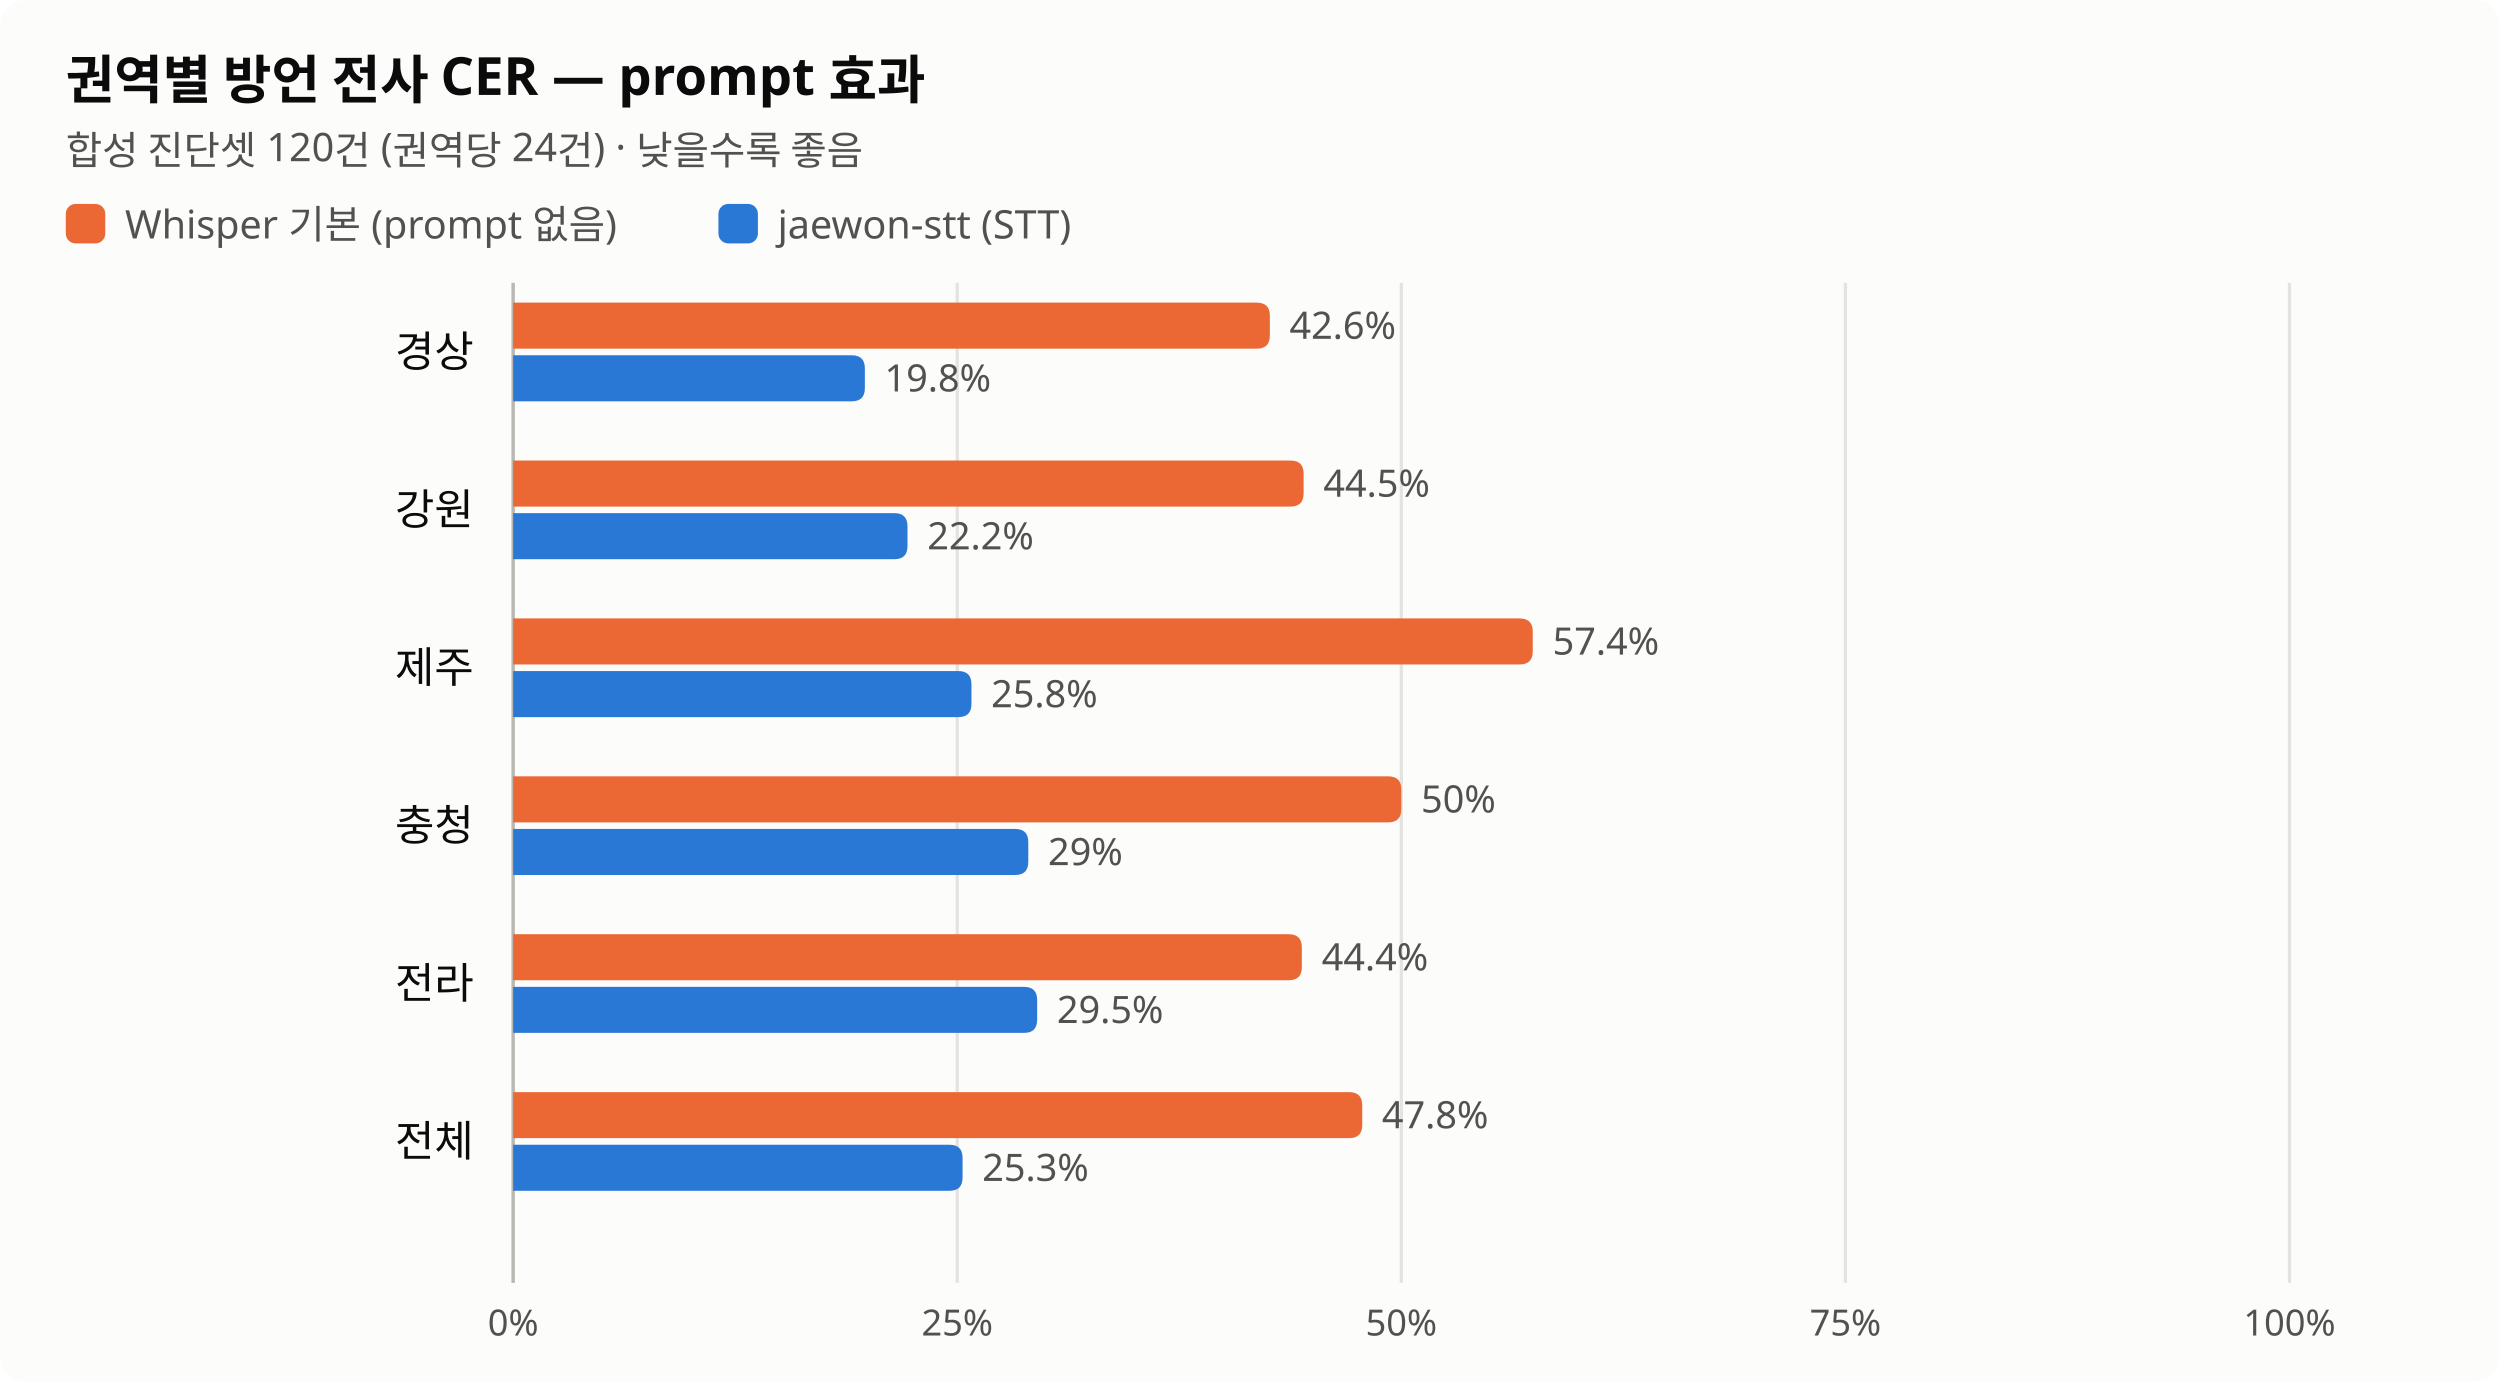
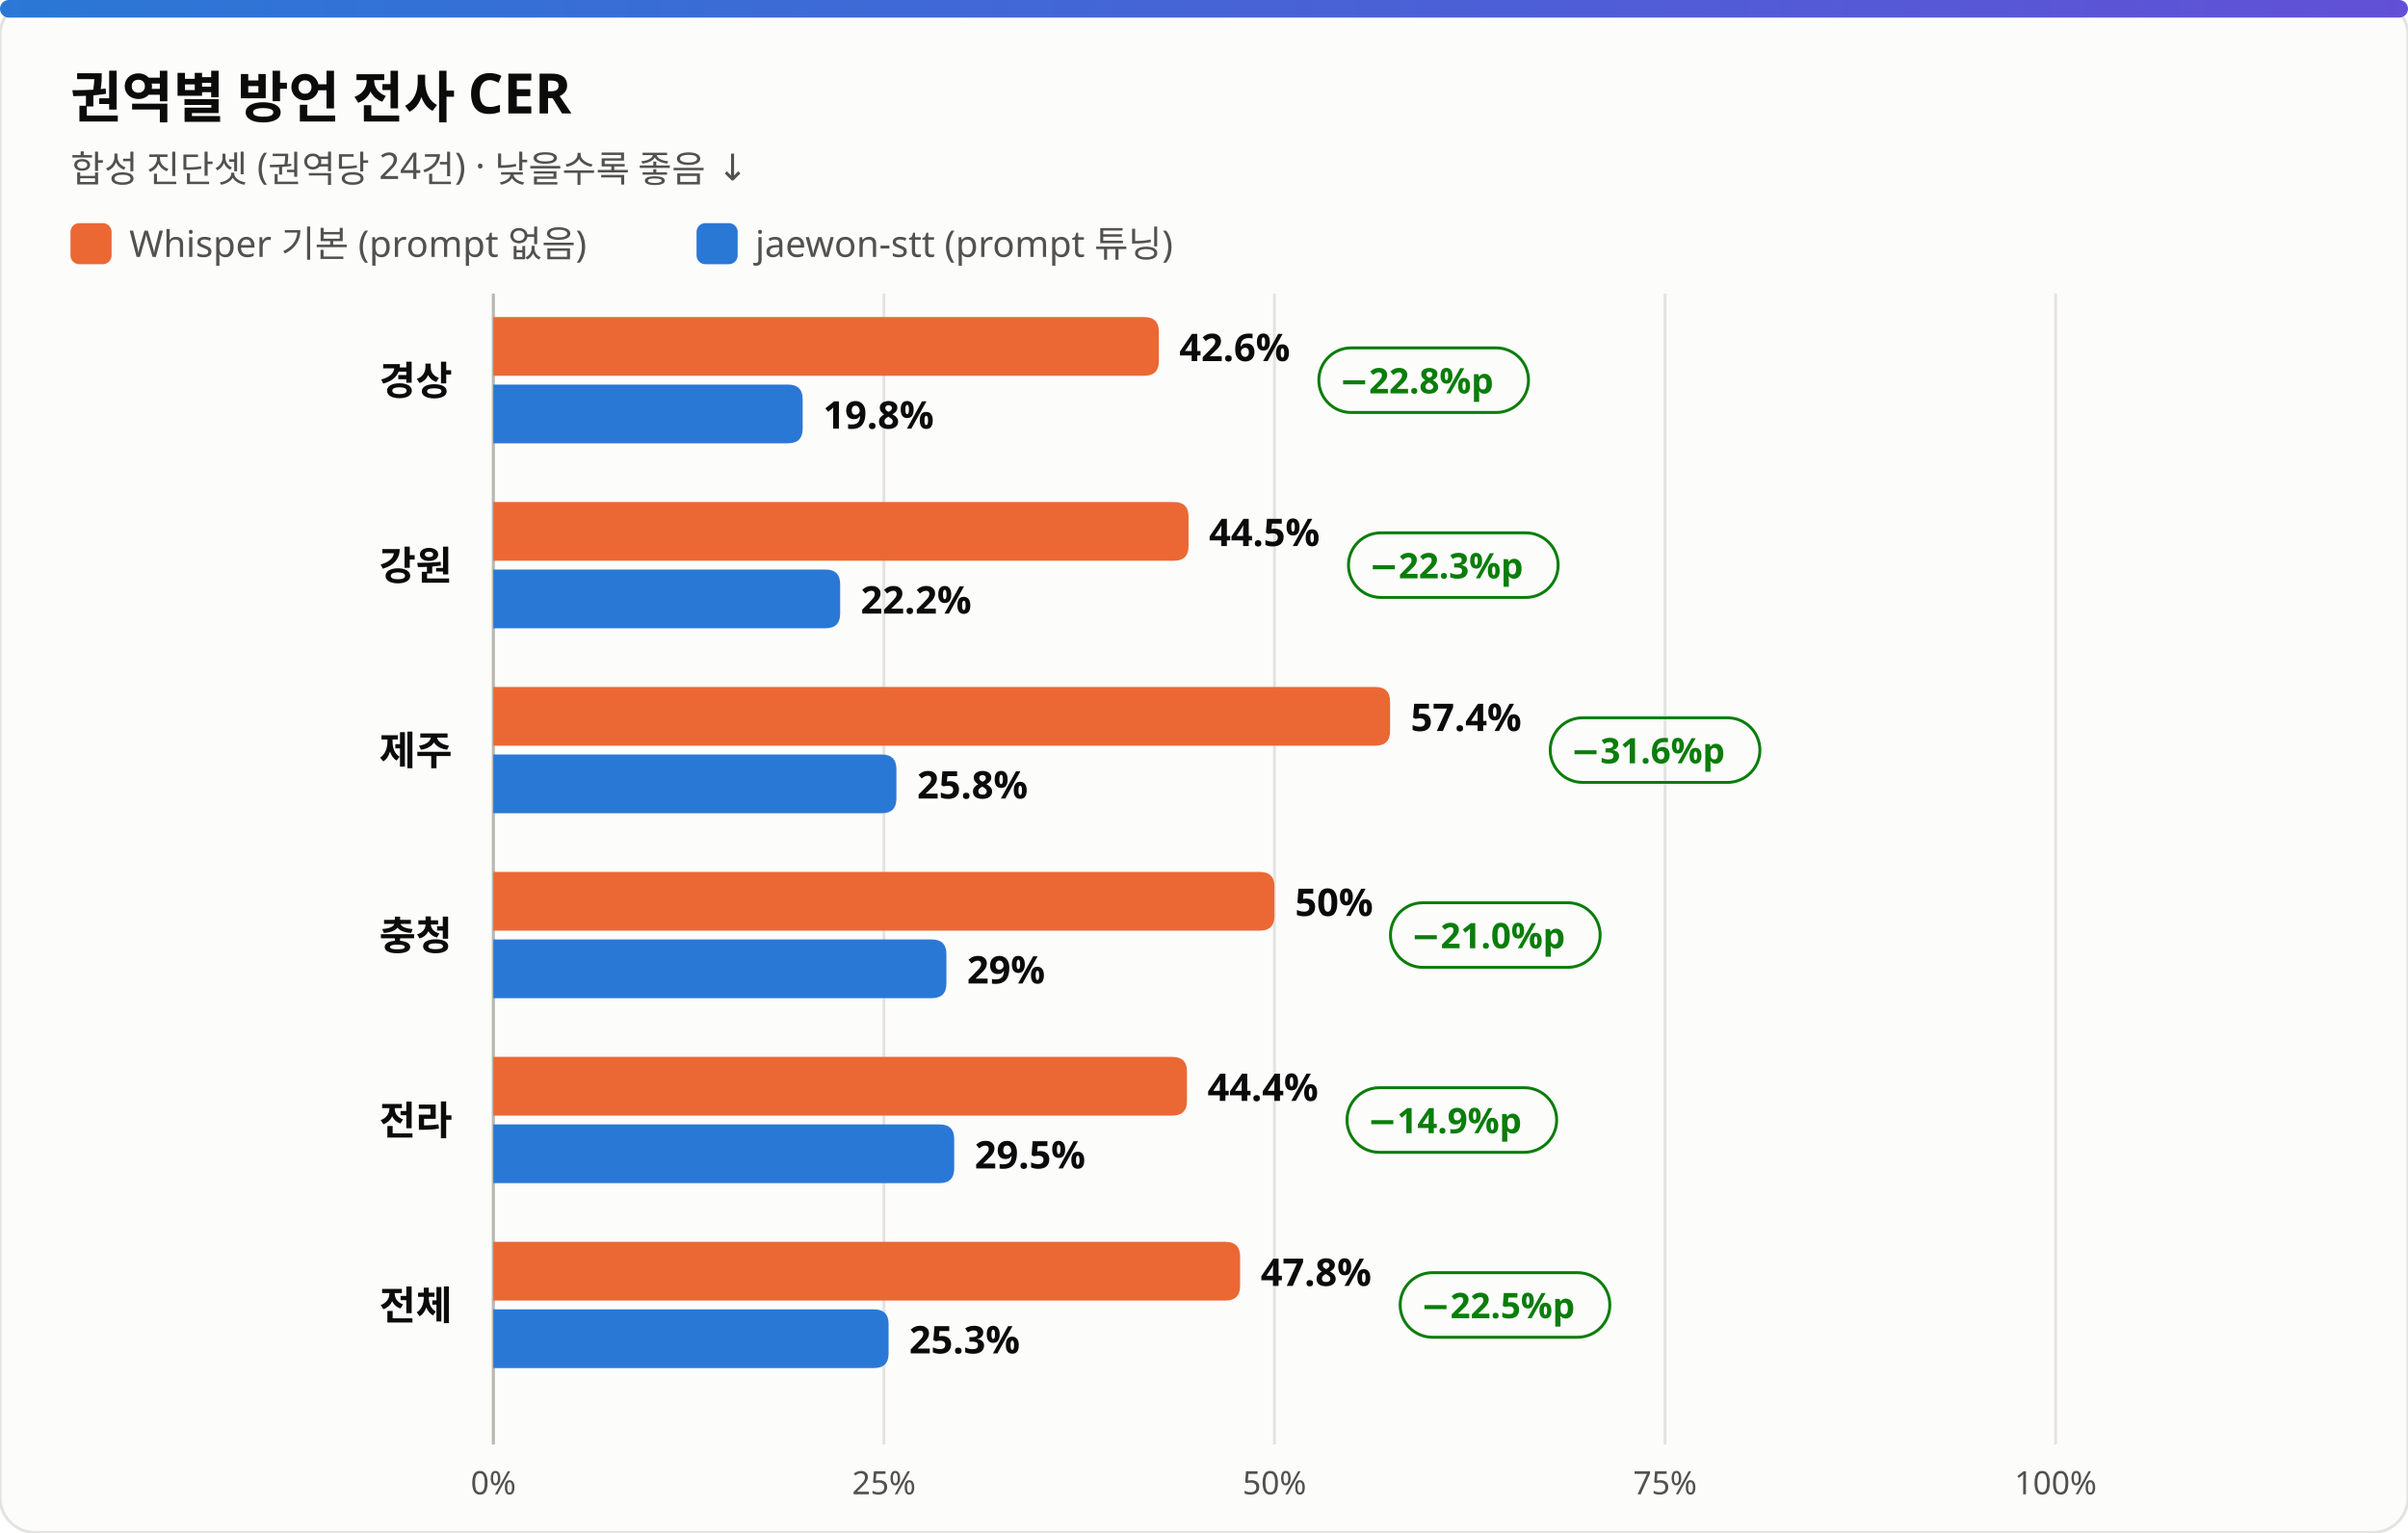
- <svg xmlns="http://www.w3.org/2000/svg" width="760" height="420" viewBox="0 0 760 420" font-family="Pretendard, 'Noto Sans KR', 'Malgun Gothic', 'Apple SD Gothic Neo', sans-serif" role="img" aria-label="권역별 방언 전사 CER — prompt 효과">
-   <rect width="100%" height="100%" rx="8" fill="#fcfcfb" />
-   <text x="20" y="30" font-size="16" font-weight="600" fill="#0b0b0b">권역별 방언 전사 CER — prompt 효과</text>
-   <text x="20" y="50" font-size="12" fill="#52514e">합성 진단셋 120건 (권역당 24건) · 낮을수록 좋음</text>
-   <rect x="20" y="62" width="12" height="12" rx="3" fill="#eb6834" />
-   <text x="38" y="72.5" font-size="12" fill="#52514e">Whisper 기본 (prompt 없음)</text>
-   <rect x="218.4" y="62" width="12" height="12" rx="3" fill="#2a78d6" />
-   <text x="236.4" y="72.5" font-size="12" fill="#52514e">jaewon-stt (STT)</text>
-   <line x1="156.0" y1="86" x2="156.0" y2="390" stroke="#e4e3df" stroke-width="1" />
-   <text x="156.0" y="406" font-size="11" text-anchor="middle" fill="#52514e">0%</text>
-   <line x1="291.0" y1="86" x2="291.0" y2="390" stroke="#e4e3df" stroke-width="1" />
-   <text x="291.0" y="406" font-size="11" text-anchor="middle" fill="#52514e">25%</text>
-   <line x1="426.0" y1="86" x2="426.0" y2="390" stroke="#e4e3df" stroke-width="1" />
-   <text x="426.0" y="406" font-size="11" text-anchor="middle" fill="#52514e">50%</text>
-   <line x1="561.0" y1="86" x2="561.0" y2="390" stroke="#e4e3df" stroke-width="1" />
-   <text x="561.0" y="406" font-size="11" text-anchor="middle" fill="#52514e">75%</text>
-   <line x1="696.0" y1="86" x2="696.0" y2="390" stroke="#e4e3df" stroke-width="1" />
-   <text x="696.0" y="406" font-size="11" text-anchor="middle" fill="#52514e">100%</text>
-   <line x1="156" y1="86" x2="156" y2="390" stroke="#b9b8b2" stroke-width="1" />
-   <text x="144" y="111.5" font-size="13" text-anchor="end" fill="#0b0b0b">경상</text>
-   <path d="M156,92 H382.04 Q386.04,92 386.04,96 V102 Q386.04,106 382.04,106 H156 Z" fill="#eb6834" />
-   <text x="392.0" y="103" font-size="11.5" fill="#52514e">42.6%</text>
-   <path d="M156,108 H258.92 Q262.92,108 262.92,112 V118 Q262.92,122 258.92,122 H156 Z" fill="#2a78d6" />
-   <text x="268.9" y="119" font-size="11.5" fill="#52514e">19.8%</text>
-   <text x="144" y="159.5" font-size="13" text-anchor="end" fill="#0b0b0b">강원</text>
-   <path d="M156,140 H392.3 Q396.3,140 396.3,144 V150 Q396.3,154 392.3,154 H156 Z" fill="#eb6834" />
-   <text x="402.3" y="151" font-size="11.5" fill="#52514e">44.5%</text>
-   <path d="M156,156 H271.88 Q275.88,156 275.88,160 V166 Q275.88,170 271.88,170 H156 Z" fill="#2a78d6" />
-   <text x="281.9" y="167" font-size="11.5" fill="#52514e">22.2%</text>
-   <text x="144" y="207.5" font-size="13" text-anchor="end" fill="#0b0b0b">제주</text>
-   <path d="M156,188 H461.96 Q465.96,188 465.96,192 V198 Q465.96,202 461.96,202 H156 Z" fill="#eb6834" />
-   <text x="472.0" y="199" font-size="11.5" fill="#52514e">57.4%</text>
-   <path d="M156,204 H291.32 Q295.32,204 295.32,208 V214 Q295.32,218 291.32,218 H156 Z" fill="#2a78d6" />
-   <text x="301.3" y="215" font-size="11.5" fill="#52514e">25.8%</text>
-   <text x="144" y="255.5" font-size="13" text-anchor="end" fill="#0b0b0b">충청</text>
-   <path d="M156,236 H422.0 Q426.0,236 426.0,240 V246 Q426.0,250 422.0,250 H156 Z" fill="#eb6834" />
-   <text x="432.0" y="247" font-size="11.5" fill="#52514e">50%</text>
-   <path d="M156,252 H308.6 Q312.6,252 312.6,256 V262 Q312.6,266 308.6,266 H156 Z" fill="#2a78d6" />
-   <text x="318.6" y="263" font-size="11.5" fill="#52514e">29%</text>
-   <text x="144" y="303.5" font-size="13" text-anchor="end" fill="#0b0b0b">전라</text>
-   <path d="M156,284 H391.76 Q395.76,284 395.76,288 V294 Q395.76,298 391.76,298 H156 Z" fill="#eb6834" />
-   <text x="401.8" y="295" font-size="11.5" fill="#52514e">44.4%</text>
-   <path d="M156,300 H311.3 Q315.3,300 315.3,304 V310 Q315.3,314 311.3,314 H156 Z" fill="#2a78d6" />
-   <text x="321.3" y="311" font-size="11.5" fill="#52514e">29.5%</text>
-   <text x="144" y="351.5" font-size="13" text-anchor="end" fill="#0b0b0b">전체</text>
-   <path d="M156,332 H410.12 Q414.12,332 414.12,336 V342 Q414.12,346 410.12,346 H156 Z" fill="#eb6834" />
-   <text x="420.1" y="343" font-size="11.5" fill="#52514e">47.8%</text>
-   <path d="M156,348 H288.62 Q292.62,348 292.62,352 V358 Q292.62,362 288.62,362 H156 Z" fill="#2a78d6" />
-   <text x="298.6" y="359" font-size="11.5" fill="#52514e">25.3%</text>
+ <svg xmlns="http://www.w3.org/2000/svg" width="820" height="522" viewBox="0 0 820 522" font-family="Pretendard, 'Noto Sans KR', 'Malgun Gothic', 'Apple SD Gothic Neo', sans-serif" role="img" aria-label="권역별 방언 전사 CER">
+   <defs>
+     <linearGradient id="gsyncerbyregion" x1="0" x2="1">
+       <stop offset="0" stop-color="#2a78d6" />
+       <stop offset="1" stop-color="#6250d6" />
+     </linearGradient>
+   </defs>
+   <rect width="100%" height="100%" rx="12" fill="#fcfcfb" stroke="#e4e3df" />
+   <rect x="0" y="0" width="820" height="6" rx="3" fill="url(#gsyncerbyregion)" />
+   <text x="24" y="40" font-size="19" font-weight="700" fill="#0b0b0b">권역별 방언 전사 CER</text>
+   <text x="24" y="62" font-size="12.5" fill="#52514e">합성 진단셋 (권역당 24건) · 낮을수록 좋음 ↓</text>
+   <rect x="24" y="76" width="14" height="14" rx="3" fill="#eb6834" />
+   <text x="44" y="87.5" font-size="12.5" fill="#52514e">Whisper 기본 (prompt 없음)</text>
+   <rect x="237.2" y="76" width="14" height="14" rx="3" fill="#2a78d6" />
+   <text x="257.2" y="87.5" font-size="12.5" fill="#52514e">jaewon-stt (prompt 튜닝)</text>
+   <line x1="168.0" y1="100" x2="168.0" y2="492" stroke="#e4e3df" />
+   <text x="168.0" y="509" font-size="11" text-anchor="middle" fill="#52514e">0%</text>
+   <line x1="301.0" y1="100" x2="301.0" y2="492" stroke="#e4e3df" />
+   <text x="301.0" y="509" font-size="11" text-anchor="middle" fill="#52514e">25%</text>
+   <line x1="434.0" y1="100" x2="434.0" y2="492" stroke="#e4e3df" />
+   <text x="434.0" y="509" font-size="11" text-anchor="middle" fill="#52514e">50%</text>
+   <line x1="567.0" y1="100" x2="567.0" y2="492" stroke="#e4e3df" />
+   <text x="567.0" y="509" font-size="11" text-anchor="middle" fill="#52514e">75%</text>
+   <line x1="700.0" y1="100" x2="700.0" y2="492" stroke="#e4e3df" />
+   <text x="700.0" y="509" font-size="11" text-anchor="middle" fill="#52514e">100%</text>
+   <line x1="168" y1="100" x2="168" y2="492" stroke="#b9b8b2" />
+   <text x="154" y="134.5" font-size="13.5" font-weight="600" text-anchor="end" fill="#0b0b0b">경상</text>
+   <path d="M168,108 H389.632 Q394.632,108 394.632,113 V123 Q394.632,128 389.632,128 H168 Z" fill="#eb6834" />
+   <text x="401.6" y="123" font-size="13" font-weight="700" fill="#0b0b0b">42.6%</text>
+   <path d="M168,131 H268.336 Q273.336,131 273.336,136 V146 Q273.336,151 268.336,151 H168 Z" fill="#2a78d6" />
+   <text x="280.3" y="146" font-size="13" font-weight="700" fill="#0b0b0b">19.8%</text>
+   <rect x="449.1" y="118.5" width="71.4" height="22" rx="11" fill="none" stroke="#0a7d0a" />
+   <text x="456.1" y="134.0" font-size="12" font-weight="700" fill="#0a7d0a">−22.8%p</text>
+   <text x="154" y="197.5" font-size="13.5" font-weight="600" text-anchor="end" fill="#0b0b0b">강원</text>
+   <path d="M168,171 H399.74 Q404.74,171 404.74,176 V186 Q404.74,191 399.74,191 H168 Z" fill="#eb6834" />
+   <text x="411.7" y="186" font-size="13" font-weight="700" fill="#0b0b0b">44.5%</text>
+   <path d="M168,194 H281.104 Q286.104,194 286.104,199 V209 Q286.104,214 281.104,214 H168 Z" fill="#2a78d6" />
+   <text x="293.1" y="209" font-size="13" font-weight="700" fill="#0b0b0b">22.2%</text>
+   <rect x="459.2" y="181.5" width="71.4" height="22" rx="11" fill="none" stroke="#0a7d0a" />
+   <text x="466.2" y="197.0" font-size="12" font-weight="700" fill="#0a7d0a">−22.3%p</text>
+   <text x="154" y="260.5" font-size="13.5" font-weight="600" text-anchor="end" fill="#0b0b0b">제주</text>
+   <path d="M168,234 H468.368 Q473.368,234 473.368,239 V249 Q473.368,254 468.368,254 H168 Z" fill="#eb6834" />
+   <text x="480.4" y="249" font-size="13" font-weight="700" fill="#0b0b0b">57.4%</text>
+   <path d="M168,257 H300.256 Q305.256,257 305.256,262 V272 Q305.256,277 300.256,277 H168 Z" fill="#2a78d6" />
+   <text x="312.3" y="272" font-size="13" font-weight="700" fill="#0b0b0b">25.8%</text>
+   <rect x="527.9" y="244.5" width="71.4" height="22" rx="11" fill="none" stroke="#0a7d0a" />
+   <text x="534.9" y="260.0" font-size="12" font-weight="700" fill="#0a7d0a">−31.6%p</text>
+   <text x="154" y="323.5" font-size="13.5" font-weight="600" text-anchor="end" fill="#0b0b0b">충청</text>
+   <path d="M168,297 H429.0 Q434.0,297 434.0,302 V312 Q434.0,317 429.0,317 H168 Z" fill="#eb6834" />
+   <text x="441.0" y="312" font-size="13" font-weight="700" fill="#0b0b0b">50%</text>
+   <path d="M168,320 H317.28 Q322.28,320 322.28,325 V335 Q322.28,340 317.28,340 H168 Z" fill="#2a78d6" />
+   <text x="329.3" y="335" font-size="13" font-weight="700" fill="#0b0b0b">29%</text>
+   <rect x="473.5" y="307.5" width="71.4" height="22" rx="11" fill="none" stroke="#0a7d0a" />
+   <text x="480.5" y="323.0" font-size="12" font-weight="700" fill="#0a7d0a">−21.0%p</text>
+   <text x="154" y="386.5" font-size="13.5" font-weight="600" text-anchor="end" fill="#0b0b0b">전라</text>
+   <path d="M168,360 H399.208 Q404.208,360 404.208,365 V375 Q404.208,380 399.208,380 H168 Z" fill="#eb6834" />
+   <text x="411.2" y="375" font-size="13" font-weight="700" fill="#0b0b0b">44.4%</text>
+   <path d="M168,383 H319.94 Q324.94,383 324.94,388 V398 Q324.94,403 319.94,403 H168 Z" fill="#2a78d6" />
+   <text x="331.9" y="398" font-size="13" font-weight="700" fill="#0b0b0b">29.5%</text>
+   <rect x="458.7" y="370.5" width="71.4" height="22" rx="11" fill="none" stroke="#0a7d0a" />
+   <text x="465.7" y="386.0" font-size="12" font-weight="700" fill="#0a7d0a">−14.9%p</text>
+   <text x="154" y="449.5" font-size="13.5" font-weight="600" text-anchor="end" fill="#0b0b0b">전체</text>
+   <path d="M168,423 H417.296 Q422.296,423 422.296,428 V438 Q422.296,443 417.296,443 H168 Z" fill="#eb6834" />
+   <text x="429.3" y="438" font-size="13" font-weight="700" fill="#0b0b0b">47.8%</text>
+   <path d="M168,446 H297.596 Q302.596,446 302.596,451 V461 Q302.596,466 297.596,466 H168 Z" fill="#2a78d6" />
+   <text x="309.6" y="461" font-size="13" font-weight="700" fill="#0b0b0b">25.3%</text>
+   <rect x="476.8" y="433.5" width="71.4" height="22" rx="11" fill="none" stroke="#0a7d0a" />
+   <text x="483.8" y="449.0" font-size="12" font-weight="700" fill="#0a7d0a">−22.5%p</text>
</svg>
